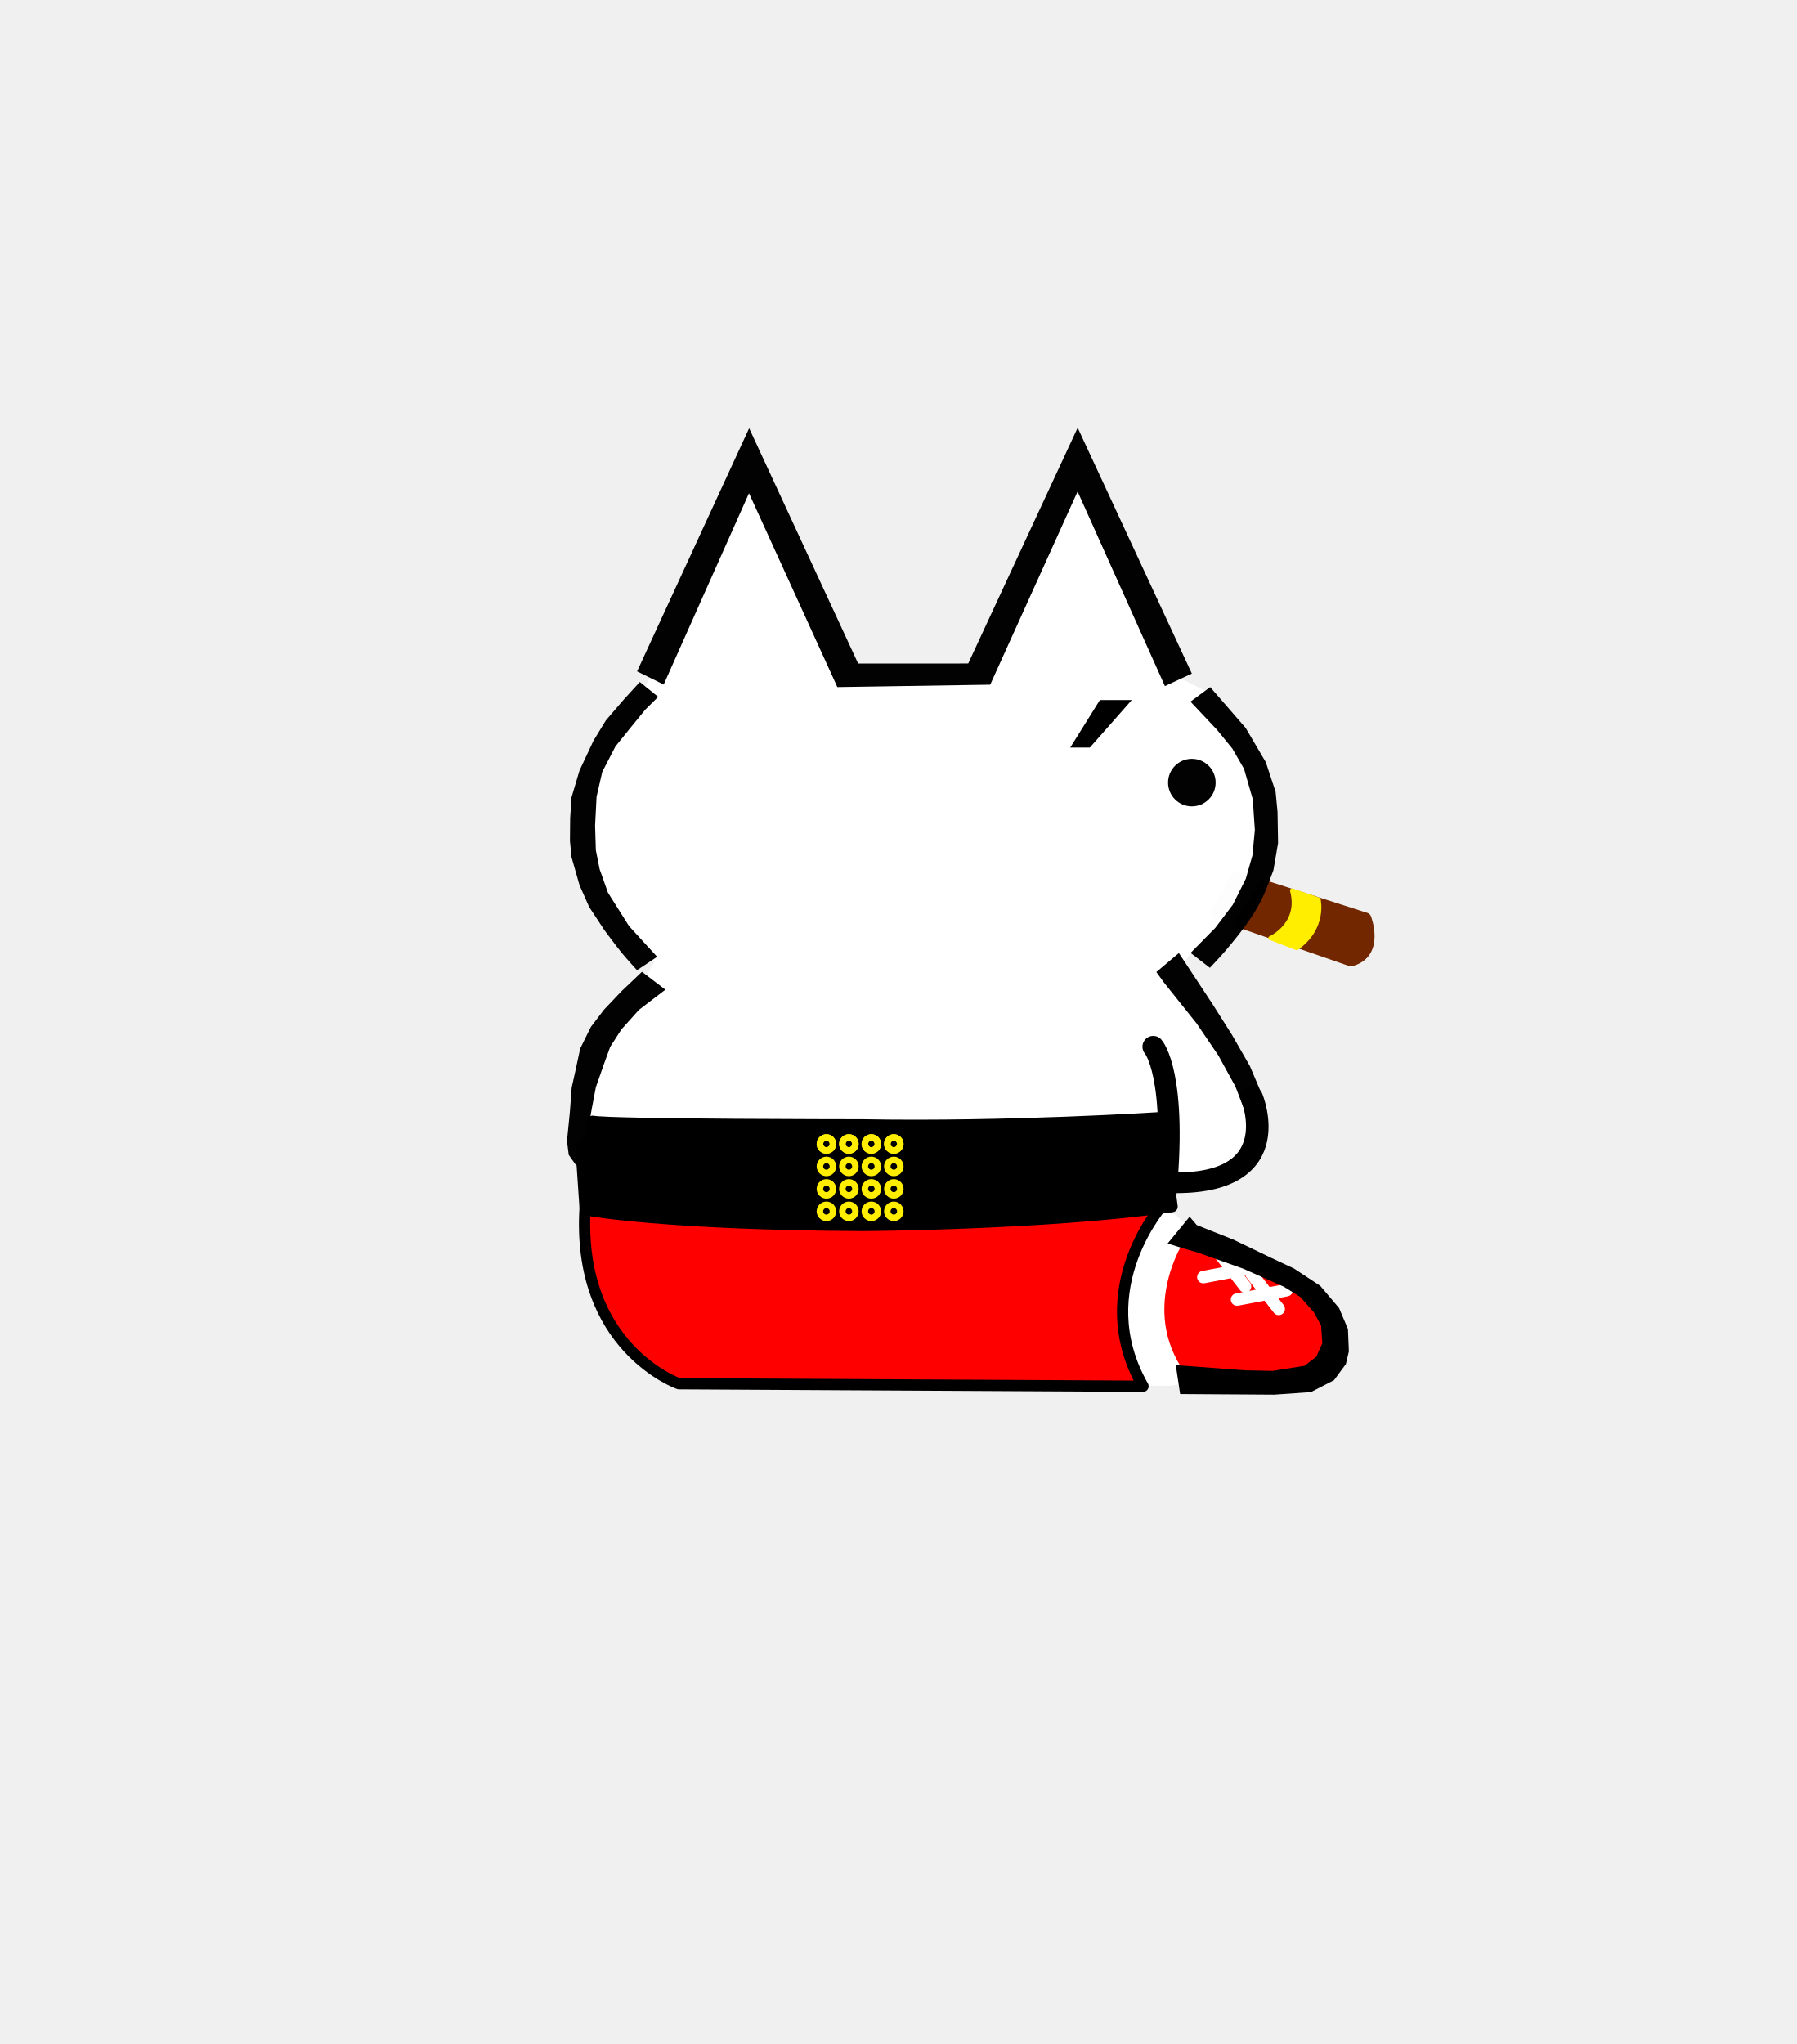
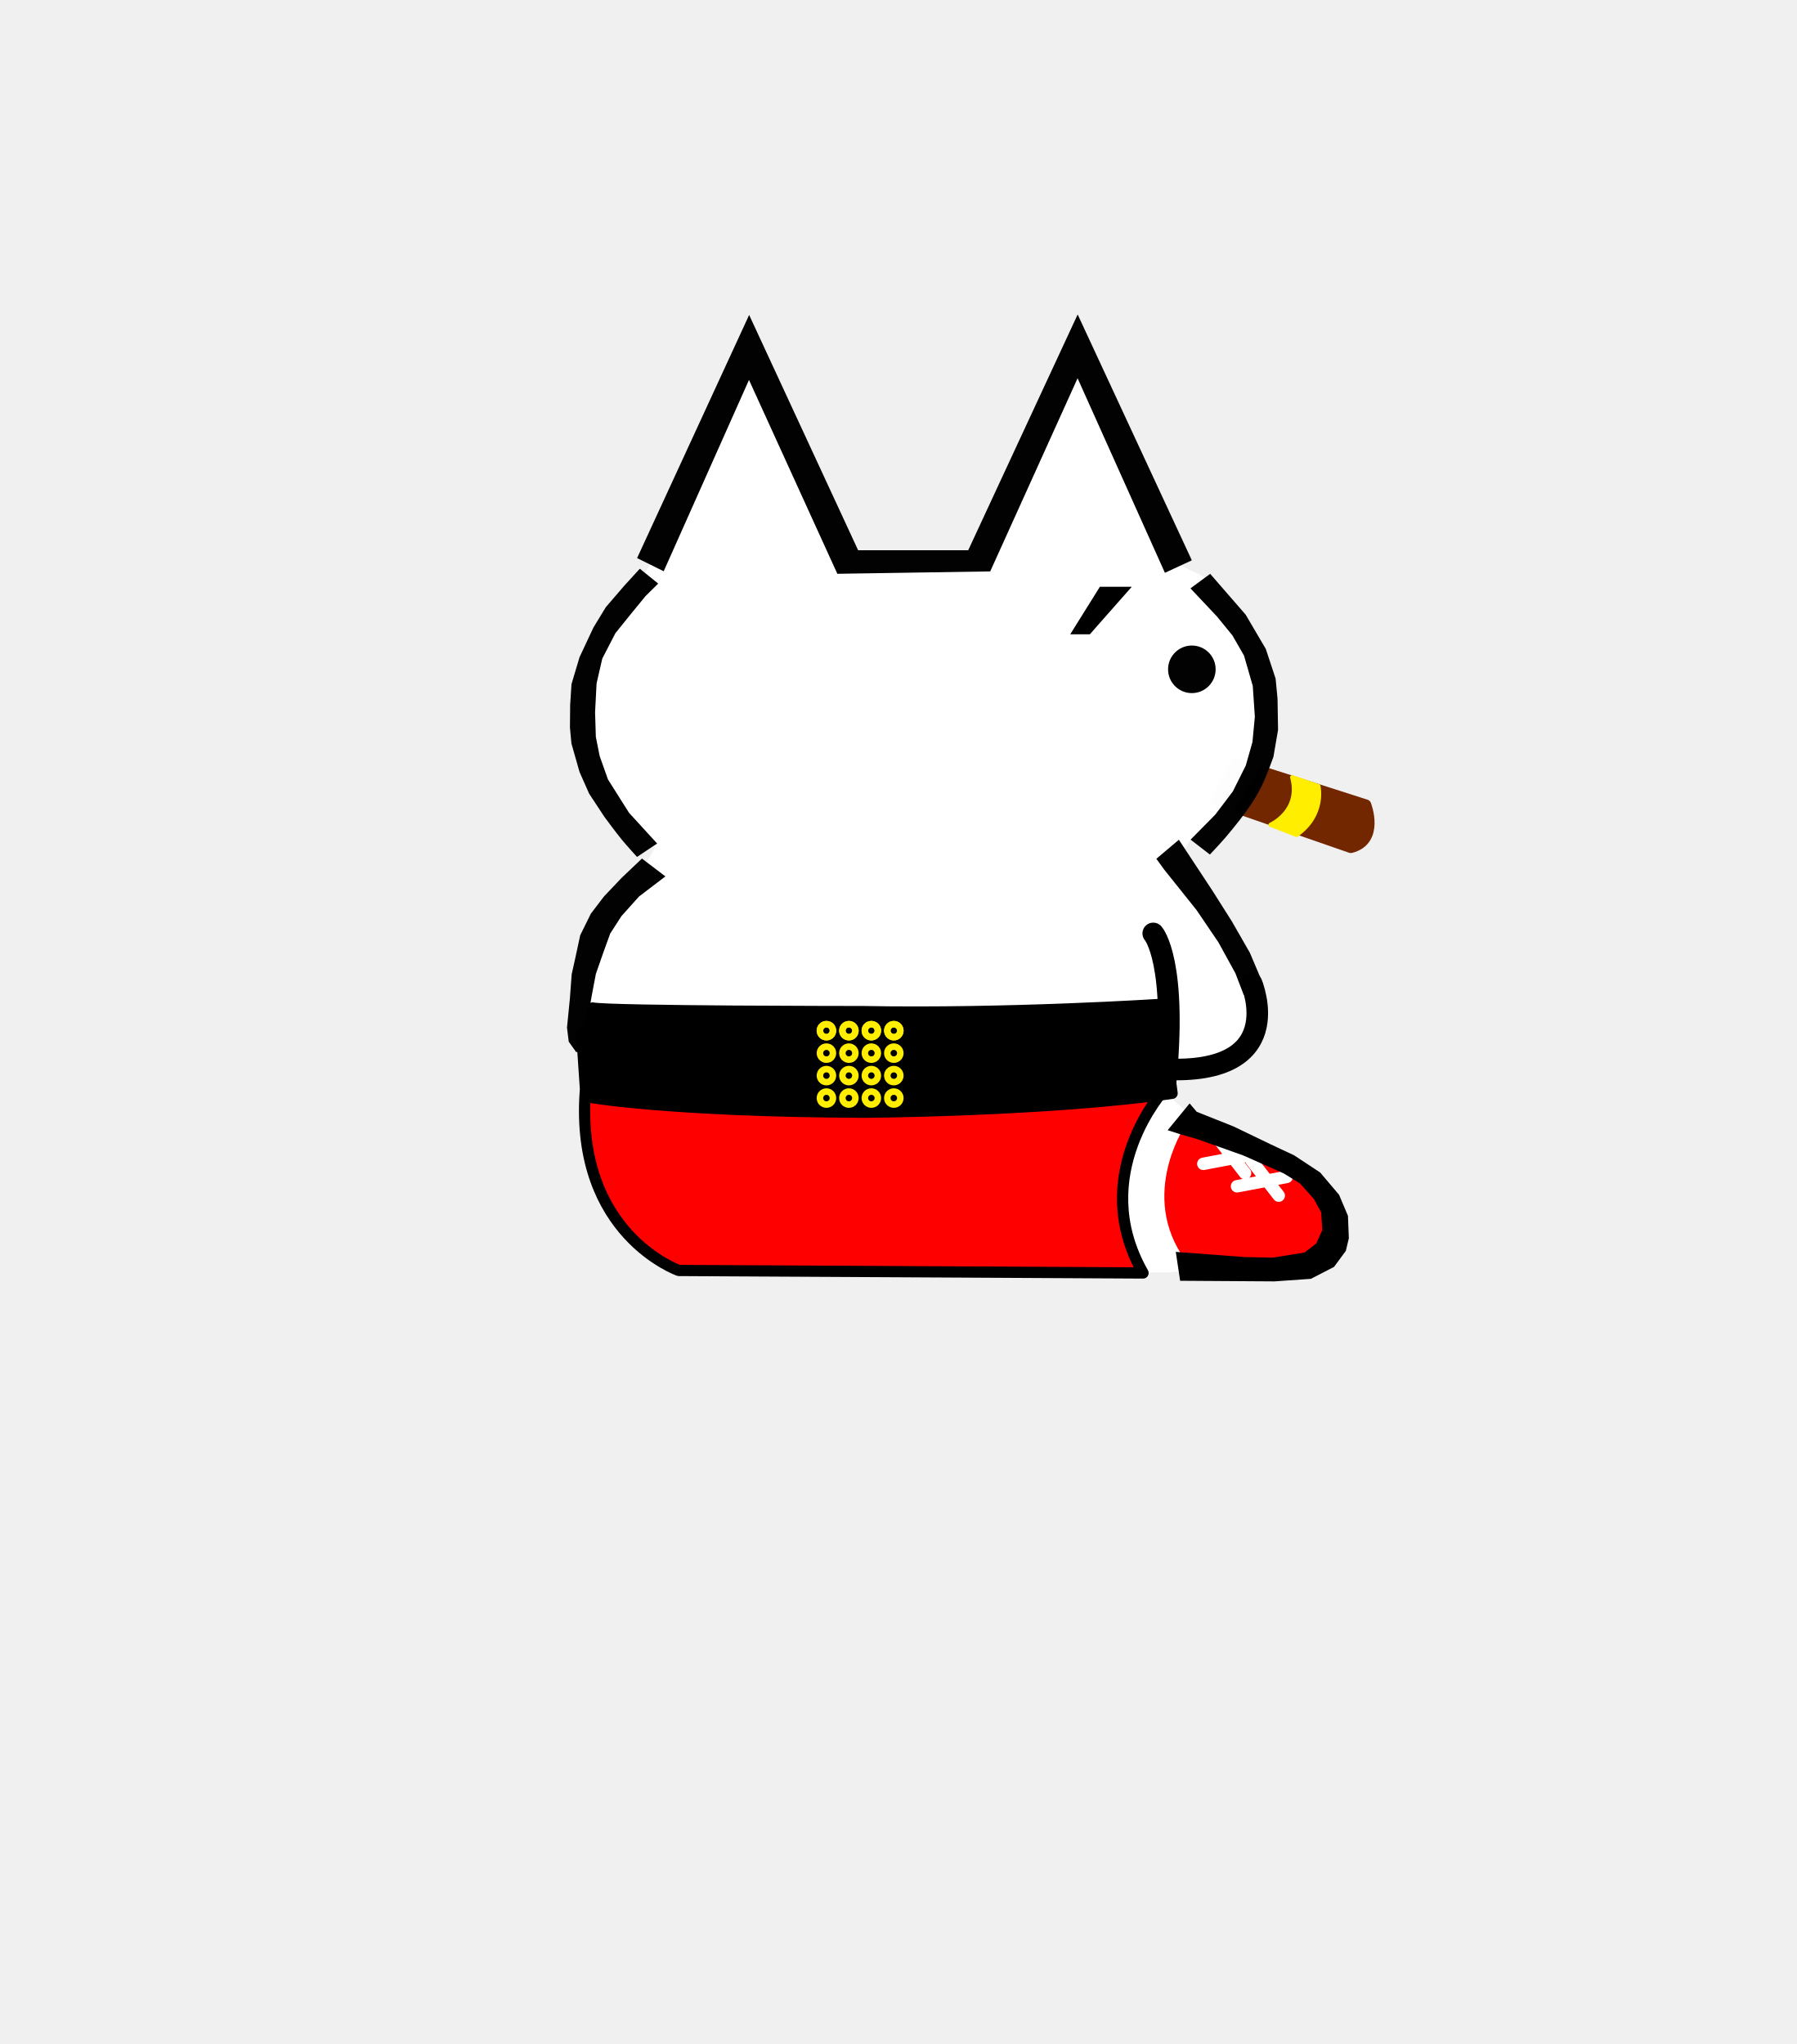
- <svg xmlns="http://www.w3.org/2000/svg" width="160" height="182" xml:space="preserve" style="fill-rule:evenodd;clip-rule:evenodd;stroke-linecap:round;stroke-linejoin:round;stroke-miterlimit:1.5">
-   <defs>
+ <svg xmlns="http://www.w3.org/2000/svg" width="160" height="182" xml:space="preserve" style="fill-rule:evenodd;clip-rule:evenodd;stroke-linecap:round;stroke-linejoin:round;stroke-miterlimit:1.5" version="1.1" id="svg79">
+   <defs id="defs5">
    <filter id="a" x="0" width="1" y="0" height="1" color-interpolation-filters="sRGB">
-       <feGaussianBlur />
+       <feGaussianBlur id="feGaussianBlur2" />
    </filter>
  </defs>
-   <path d="m78.732 84.618-12.08.16s-2.08 2.64.16 4l12.72-.48-.8-3.68Z" style="fill:#732700;stroke:#732700;stroke-width:1px" transform="scale(-1 1) rotate(-17.001 -37.569 713.071)" />
-   <path d="M71.783 84.345s-1.376 2.13.066 4.653l2.195-.065s-1.802-2.032-.098-4.555l-2.163-.033Z" style="fill:#fe0;stroke:#fe0;stroke-width:.35px" transform="matrix(-1.07019 -.38144 -.40075 .93817 228.017 28.336)" />
-   <path d="m56.323 85.554.314-.815-3.807-6.035-1.438-4.56 1.373-6.522 4.135-5.647 1.446-2.354 7.328-15.627 1.194-1.258 8.576 17.368 11.82-.173 8.065-16.618 1.081-1.018 8.527 18.03 2.819 1.392 1.711 1.861 2.526 3.897.969 3.683-.132 6.317-3.978 6.408-2.835.964-1.342 2.107 6.103 8.451 1.311 6.64-3.362 3.071-6.917.982 2.141 1.432 2.781 2.534 2.789 4.482-.357 5.985-3.313 2.639-1.677.216H61.582s-5.409-1.873-8.293-6.778c-1.837-3.126-1.045-12.87-1.045-12.87l-.565-6.189 6.837-12.354-2.599-.362 50.1.014" style="fill:#fff;fill-opacity:.99;fill-rule:nonzero" />
-   <path d="M103.67 107.098s-6.889 7.556-1.889 16.334l-41.334-.223s-9.222-3.222-8.333-15.889l51.556-.222Z" style="fill:red;stroke:#000;stroke-width:1px" />
-   <path d="m59.538 109.145 13.312-.32 32.128.101.597 6.823s-1.741 1.202-21.488 1.524c-5.213-.092-11.116.172-16.669-.379-3.648-.361-8.456-.771-8.456-.771l-.32-5.89.896-1.088Z" style="stroke:#000;stroke-width:1.14px" transform="matrix(1.11309 0 0 .89236 -13.405 3.783)" />
-   <path d="m52.61 100.718-.24 7.04s6.8 1.28 24.48 1.36c0 0 16.24-.08 27.52-1.68l-1.04-7.92s-13.44.88-26.56.64c0 0-22.4 0-24-.32l-.16.88Z" style="stroke:#000;stroke-width:1px" />
-   <path d="M111.41 97.838s4.56 8.08-6.72 9.04" style="fill:none;stroke:#000;stroke-width:1.89px" transform="matrix(1.052 .16044 -.14639 .95986 8.564 -14.133)" />
-   <circle cx="73.59" cy="101.858" r=".58" style="fill:none;stroke:#fe0;stroke-width:.58px" />
-   <circle cx="73.59" cy="101.858" r=".58" style="fill:none;stroke:#fe0;stroke-width:.58px" transform="translate(0 2)" />
-   <circle cx="73.59" cy="101.858" r=".58" style="fill:none;stroke:#fe0;stroke-width:.58px" transform="translate(0 4)" />
-   <circle cx="73.59" cy="101.858" r=".58" style="fill:none;stroke:#fe0;stroke-width:.58px" transform="translate(0 6)" />
-   <circle cx="73.59" cy="101.858" r=".58" style="fill:none;stroke:#fe0;stroke-width:.58px" />
-   <circle cx="73.59" cy="101.858" r=".58" style="fill:none;stroke:#fe0;stroke-width:.58px" transform="translate(2)" />
-   <circle cx="73.59" cy="101.858" r=".58" style="fill:none;stroke:#fe0;stroke-width:.58px" transform="translate(2 2)" />
-   <circle cx="73.59" cy="101.858" r=".58" style="fill:none;stroke:#fe0;stroke-width:.58px" transform="translate(2 4)" />
-   <circle cx="73.59" cy="101.858" r=".58" style="fill:none;stroke:#fe0;stroke-width:.58px" transform="translate(2 6)" />
-   <circle cx="73.59" cy="101.858" r=".58" style="fill:none;stroke:#fe0;stroke-width:.58px" transform="translate(2)" />
-   <circle cx="73.59" cy="101.858" r=".58" style="fill:none;stroke:#fe0;stroke-width:.58px" transform="translate(4)" />
-   <circle cx="73.59" cy="101.858" r=".58" style="fill:none;stroke:#fe0;stroke-width:.58px" transform="translate(4 2)" />
-   <circle cx="73.59" cy="101.858" r=".58" style="fill:none;stroke:#fe0;stroke-width:.58px" transform="translate(4 4)" />
-   <circle cx="73.59" cy="101.858" r=".58" style="fill:none;stroke:#fe0;stroke-width:.58px" transform="translate(4 6)" />
-   <circle cx="73.59" cy="101.858" r=".58" style="fill:none;stroke:#fe0;stroke-width:.58px" transform="translate(4)" />
-   <circle cx="73.59" cy="101.858" r=".58" style="fill:none;stroke:#fe0;stroke-width:.58px" transform="translate(6)" />
-   <circle cx="73.59" cy="101.858" r=".58" style="fill:none;stroke:#fe0;stroke-width:.58px" transform="translate(6 2)" />
-   <circle cx="73.59" cy="101.858" r=".58" style="fill:none;stroke:#fe0;stroke-width:.58px" transform="translate(6 4)" />
-   <circle cx="73.59" cy="101.858" r=".58" style="fill:none;stroke:#fe0;stroke-width:.58px" transform="translate(6 6)" />
-   <circle cx="73.59" cy="101.858" r=".58" style="fill:none;stroke:#fe0;stroke-width:.58px" transform="translate(6)" />
-   <path d="M72.425 111.512s-4.288 6.528.576 12.352l10.24.256s4.416-2.304 2.432-5.376c0 0-1.6-3.776-7.168-5.376l-5.12-1.664-.96-.192Z" style="fill:red" transform="translate(33 -1)" />
-   <path d="m74.153 114.712 4.416-.832m-3.136-1.472 2.432 3.136" style="fill:none;stroke:#fff;stroke-width:1.11px" transform="translate(33 -1)" />
-   <path d="m74.153 114.712 4.416-.832m-3.136-1.472 2.432 3.136" style="fill:none;stroke:#fff;stroke-width:1.11px" transform="translate(36 1)" />
-   <path d="m56.936 112.978-2.079.974-2.329 1.535-1.681 1.983-.792 1.874-.08 1.993.269 1.127 1.051 1.427 2.061 1.062 3.248.228 8.395-.054.386-2.573-6.117.459-2.517.054-2.827-.455-1.05-.807-.535-1.198.105-1.577.646-1.184 1.223-1.374 1.453-.902 3.624-1.608 4.084-1.45 1.374-.39 1.262-.402-1.955-2.384-.633.744-3.287 1.309-3.299 1.589Z" style="fill-rule:nonzero" transform="matrix(-1 0 0 1 170.084 -1)" />
-   <path d="m103.73 61.089 2.397-1.113-10.166-21.891-9.745 20.992-9.803.004-9.705-20.953-9.978 21.65 2.369 1.172 7.595-17.034 7.868 17.26 13.612-.212 7.78-17.199 7.776 17.324Zm4.031.09 3.162 3.641 1.79 3.046.873 2.638.172 1.791.047 2.78-.413 2.407s-.591 1.647-.969 2.435a14.727 14.727 0 0 1-1.003 1.762c-.675 1.016-1.449 1.966-2.233 2.902-.462.551-1.452 1.593-1.452 1.593l-1.718-1.327 2.199-2.23 1.56-2.061 1.156-2.31.593-2.09.214-2.247-.186-2.747-.778-2.7-1.031-1.794-1.371-1.682-2.367-2.512 1.755-1.295ZM56.723 86.386l1.793-1.191-2.507-2.741-1.874-2.97-.74-2.087-.338-1.701-.068-2.186.133-2.572.509-2.214 1.171-2.263 1.289-1.599 1.381-1.689 1.137-1.125-1.636-1.324-1.402 1.533-1.623 1.888-1.103 1.81-1.241 2.649-.715 2.397-.119 1.843-.019 2.022.132 1.423.72 2.528.86 1.942 1.358 2.063s1.015 1.379 1.558 2.041c.43.523 1.344 1.523 1.344 1.523Zm2.527 1.735-2.087-1.589-1.811 1.719-1.569 1.653-1.17 1.534-.949 1.924-.43 1.998-.328 1.478-.16 2.156-.258 2.591.155 1.249.657.926.944-.022-.008-2.384.452-2.595.372-1.96.703-2.011.574-1.58.995-1.546 1.564-1.746 2.354-1.795Z" style="fill-opacity:.99;fill-rule:nonzero" />
-   <path d="m102.445 86.143 3.856 3.936 2.172 2.302 2.106 2.435 1.641 2.434.733 1.685-2.201-.344-1.094-1.747-2.008-2.41-2.464-2.45-1.966-1.668-1.594-1.355-.824-.772 1.643-2.046Z" style="fill-opacity:.99;fill-rule:nonzero" transform="rotate(11.027 110.366 98.593)" />
-   <path d="M102.69 93.198s2.24 2.48 1.04 13.84" style="fill:none;stroke:#000;stroke-width:1.92px" />
-   <path d="M97.049 73.561H95.3l2.64-4.23h2.839l-3.73 4.23Z" style="fill-rule:nonzero" transform="translate(0 -7)" />
+   <path d="m 110.103,67.992 11.505,3.685 c 0,0 1.217,3.133 -1.323,3.778 l -12.024,-4.178 z" style="fill:#732700;stroke:#732700;stroke-width:1px" id="path7" />
+   <path d="m 117.394,70 c 0,0 0.619,2.523 -1.935,4.34 l -2.323,-0.898 c 0,0 2.743,-1.219 1.93,-4.236 z" style="fill:#ffee00;stroke:#ffee00;stroke-width:0.376px" id="path9" />
+   <path d="m 56.323,75.469 0.314,-0.815 -3.807,-6.035 -1.438,-4.56 1.373,-6.522 4.135,-5.647 1.446,-2.354 7.328,-15.627 1.194,-1.258 8.576,17.368 11.82,-0.173 8.065,-16.618 1.081,-1.018 8.527,18.03 2.819,1.392 1.711,1.861 2.526,3.897 0.969,3.683 -0.132,6.317 -3.978,6.408 -2.835,0.964 -1.342,2.107 6.103,8.451 1.311,6.64 -3.362,3.071 -6.917,0.982 2.141,1.432 2.781,2.534 2.789,4.482 -0.357,5.985 -3.313,2.639 -1.677,0.216 H 61.582 c 0,0 -5.409,-1.873 -8.293,-6.778 -1.837,-3.126 -1.045,-12.87 -1.045,-12.87 l -0.565,-6.189 6.837,-12.354 -2.599,-0.362 50.1,0.014" style="fill:#ffffff;fill-opacity:0.99;fill-rule:nonzero" id="path11" />
+   <path d="m 103.67,97.013 c 0,0 -6.889,7.556 -1.889,16.334 l -41.334,-0.223 c 0,0 -9.222,-3.222 -8.333,-15.889 z" style="fill:#ff0000;stroke:#000000;stroke-width:1px" id="path13" />
+   <path d="m 52.866,91.095 14.817,-0.286 35.761,0.09 0.665,6.089 c 0,0 -1.938,1.073 -23.918,1.36 -5.803,-0.082 -12.373,0.153 -18.554,-0.338 -4.061,-0.322 -9.412,-0.688 -9.412,-0.688 l -0.356,-5.256 z" style="stroke:#000000;stroke-width:1.136px" id="path15" />
+   <path d="m 52.61,90.633 -0.24,7.04 c 0,0 6.8,1.28 24.48,1.36 0,0 16.24,-0.08 27.52,-1.68 l -1.04,-7.92 c 0,0 -13.44,0.88 -26.56,0.64 0,0 -22.4,0 -24,-0.32 z" style="stroke:#000000;stroke-width:1px" id="path17" />
+   <path d="m 111.445,87.567 c 0,0 3.614,8.487 -8.393,7.599" style="fill:none;stroke:#000000;stroke-width:1.921px" id="path19" />
+   <circle cx="73.59" cy="91.773" r="0.58" style="fill:none;stroke:#ffee00;stroke-width:0.58px" id="circle21" />
+   <circle cx="73.59" cy="93.773" r="0.58" style="fill:none;stroke:#ffee00;stroke-width:0.58px" id="circle23" />
+   <circle cx="73.59" cy="95.773" r="0.58" style="fill:none;stroke:#ffee00;stroke-width:0.58px" id="circle25" />
+   <circle cx="73.59" cy="97.773" r="0.58" style="fill:none;stroke:#ffee00;stroke-width:0.58px" id="circle27" />
+   <circle cx="73.59" cy="91.773" r="0.58" style="fill:none;stroke:#ffee00;stroke-width:0.58px" id="circle29" />
+   <circle cx="75.59" cy="91.773" r="0.58" style="fill:none;stroke:#ffee00;stroke-width:0.58px" id="circle31" />
+   <circle cx="75.59" cy="93.773" r="0.58" style="fill:none;stroke:#ffee00;stroke-width:0.58px" id="circle33" />
+   <circle cx="75.59" cy="95.773" r="0.58" style="fill:none;stroke:#ffee00;stroke-width:0.58px" id="circle35" />
+   <circle cx="75.59" cy="97.773" r="0.58" style="fill:none;stroke:#ffee00;stroke-width:0.58px" id="circle37" />
+   <circle cx="75.59" cy="91.773" r="0.58" style="fill:none;stroke:#ffee00;stroke-width:0.58px" id="circle39" />
+   <circle cx="77.59" cy="91.773" r="0.58" style="fill:none;stroke:#ffee00;stroke-width:0.58px" id="circle41" />
+   <circle cx="77.59" cy="93.773" r="0.58" style="fill:none;stroke:#ffee00;stroke-width:0.58px" id="circle43" />
+   <circle cx="77.59" cy="95.773" r="0.58" style="fill:none;stroke:#ffee00;stroke-width:0.58px" id="circle45" />
+   <circle cx="77.59" cy="97.773" r="0.58" style="fill:none;stroke:#ffee00;stroke-width:0.58px" id="circle47" />
+   <circle cx="77.59" cy="91.773" r="0.58" style="fill:none;stroke:#ffee00;stroke-width:0.58px" id="circle49" />
+   <circle cx="79.59" cy="91.773" r="0.58" style="fill:none;stroke:#ffee00;stroke-width:0.58px" id="circle51" />
+   <circle cx="79.59" cy="93.773" r="0.58" style="fill:none;stroke:#ffee00;stroke-width:0.58px" id="circle53" />
+   <circle cx="79.59" cy="95.773" r="0.58" style="fill:none;stroke:#ffee00;stroke-width:0.58px" id="circle55" />
+   <circle cx="79.59" cy="97.773" r="0.58" style="fill:none;stroke:#ffee00;stroke-width:0.58px" id="circle57" />
+   <circle cx="79.59" cy="91.773" r="0.58" style="fill:none;stroke:#ffee00;stroke-width:0.58px" id="circle59" />
+   <path d="m 105.425,100.427 c 0,0 -4.288,6.528 0.576,12.352 l 10.24,0.256 c 0,0 4.416,-2.304 2.432,-5.376 0,0 -1.6,-3.776 -7.168,-5.376 l -5.12,-1.664 z" style="fill:#ff0000" id="path61" />
+   <path d="m 107.153,103.627 4.416,-0.832 m -3.136,-1.472 2.432,3.136" style="fill:none;stroke:#ffffff;stroke-width:1.11px" id="path63" />
+   <path d="m 110.153,105.627 4.416,-0.832 m -3.136,-1.472 2.432,3.136" style="fill:none;stroke:#ffffff;stroke-width:1.11px" id="path65" />
+   <path d="m 113.148,101.893 2.079,0.974 2.329,1.535 1.681,1.983 0.792,1.874 0.08,1.993 -0.269,1.127 -1.051,1.427 -2.061,1.062 -3.248,0.228 -8.395,-0.054 -0.386,-2.573 6.117,0.459 2.517,0.054 2.827,-0.455 1.05,-0.807 0.535,-1.198 -0.105,-1.577 -0.646,-1.184 -1.223,-1.374 -1.453,-0.902 -3.624,-1.608 -4.084,-1.45 -1.374,-0.39 -1.262,-0.402 1.955,-2.384 0.633,0.744 3.287,1.309 z" style="fill-rule:nonzero" id="path67" />
+   <path d="M 103.73,51.004 106.127,49.891 95.961,28 l -9.745,20.992 -9.803,0.004 -9.705,-20.953 -9.978,21.65 2.369,1.172 7.595,-17.034 7.868,17.26 13.612,-0.212 7.78,-17.199 z m 4.031,0.09 3.162,3.641 1.79,3.046 0.873,2.638 0.172,1.791 0.047,2.78 -0.413,2.407 c 0,0 -0.591,1.647 -0.969,2.435 a 14.727,14.727 0 0 1 -1.003,1.762 c -0.675,1.016 -1.449,1.966 -2.233,2.902 -0.462,0.551 -1.452,1.593 -1.452,1.593 l -1.718,-1.327 2.199,-2.23 1.56,-2.061 1.156,-2.31 0.593,-2.09 0.214,-2.247 -0.186,-2.747 -0.778,-2.7 -1.031,-1.794 -1.371,-1.682 -2.367,-2.512 z m -51.038,25.207 1.793,-1.191 -2.507,-2.741 -1.874,-2.97 -0.74,-2.087 -0.338,-1.701 -0.068,-2.186 0.133,-2.572 0.509,-2.214 1.171,-2.263 1.289,-1.599 1.381,-1.689 1.137,-1.125 -1.636,-1.324 -1.402,1.533 -1.623,1.888 -1.103,1.81 -1.241,2.649 -0.715,2.397 -0.119,1.843 -0.019,2.022 0.132,1.423 0.72,2.528 0.86,1.942 1.358,2.063 c 0,0 1.015,1.379 1.558,2.041 0.43,0.523 1.344,1.523 1.344,1.523 z m 2.527,1.735 -2.087,-1.589 -1.811,1.719 -1.569,1.653 -1.17,1.534 -0.949,1.924 -0.43,1.998 -0.328,1.478 -0.16,2.156 -0.258,2.591 0.155,1.249 0.657,0.926 0.944,-0.022 -0.008,-2.384 0.452,-2.595 0.372,-1.96 0.703,-2.011 0.574,-1.58 0.995,-1.546 1.564,-1.746 z" style="fill-opacity:0.99;fill-rule:nonzero" id="path69" />
+   <path d="m 104.973,74.773 3.032,4.601 1.692,2.675 1.601,2.793 1.145,2.703 0.397,1.794 -2.095,-0.759 -0.74,-1.924 -1.51,-2.75 -1.95,-2.876 -1.611,-2.013 -1.305,-1.635 -0.661,-0.915 z" style="fill-opacity:0.99;fill-rule:nonzero" id="path71" />
+   <path d="m 102.69,83.113 c 0,0 2.24,2.48 1.04,13.84" style="fill:none;stroke:#000000;stroke-width:1.92px" id="path73" />
+   <path d="M 97.049,56.476 H 95.3 l 2.64,-4.23 h 2.839 z" style="fill-rule:nonzero" id="path75" />
  <path d="M103.532 70.366c2.012.598 4.169.324 5.246-.469" stroke-width="3" id="gikopoipoi_eyes_closed" style="display:none;stroke-width:2.146;stroke-dasharray:none" fill="none" stroke="#000" stroke-linecap="round" stroke-linejoin="round" />
-   <circle cx="106.129" cy="69.682" r="2.118" opacity=".99" filter="url(#a)" id="gikopoipoi_eyes_open" style="display:inline" />
+   <circle cx="106.129" cy="59.597" r="2.118" opacity="0.99" filter="url(#a)" id="gikopoipoi_eyes_open" style="display:inline" />
</svg>
